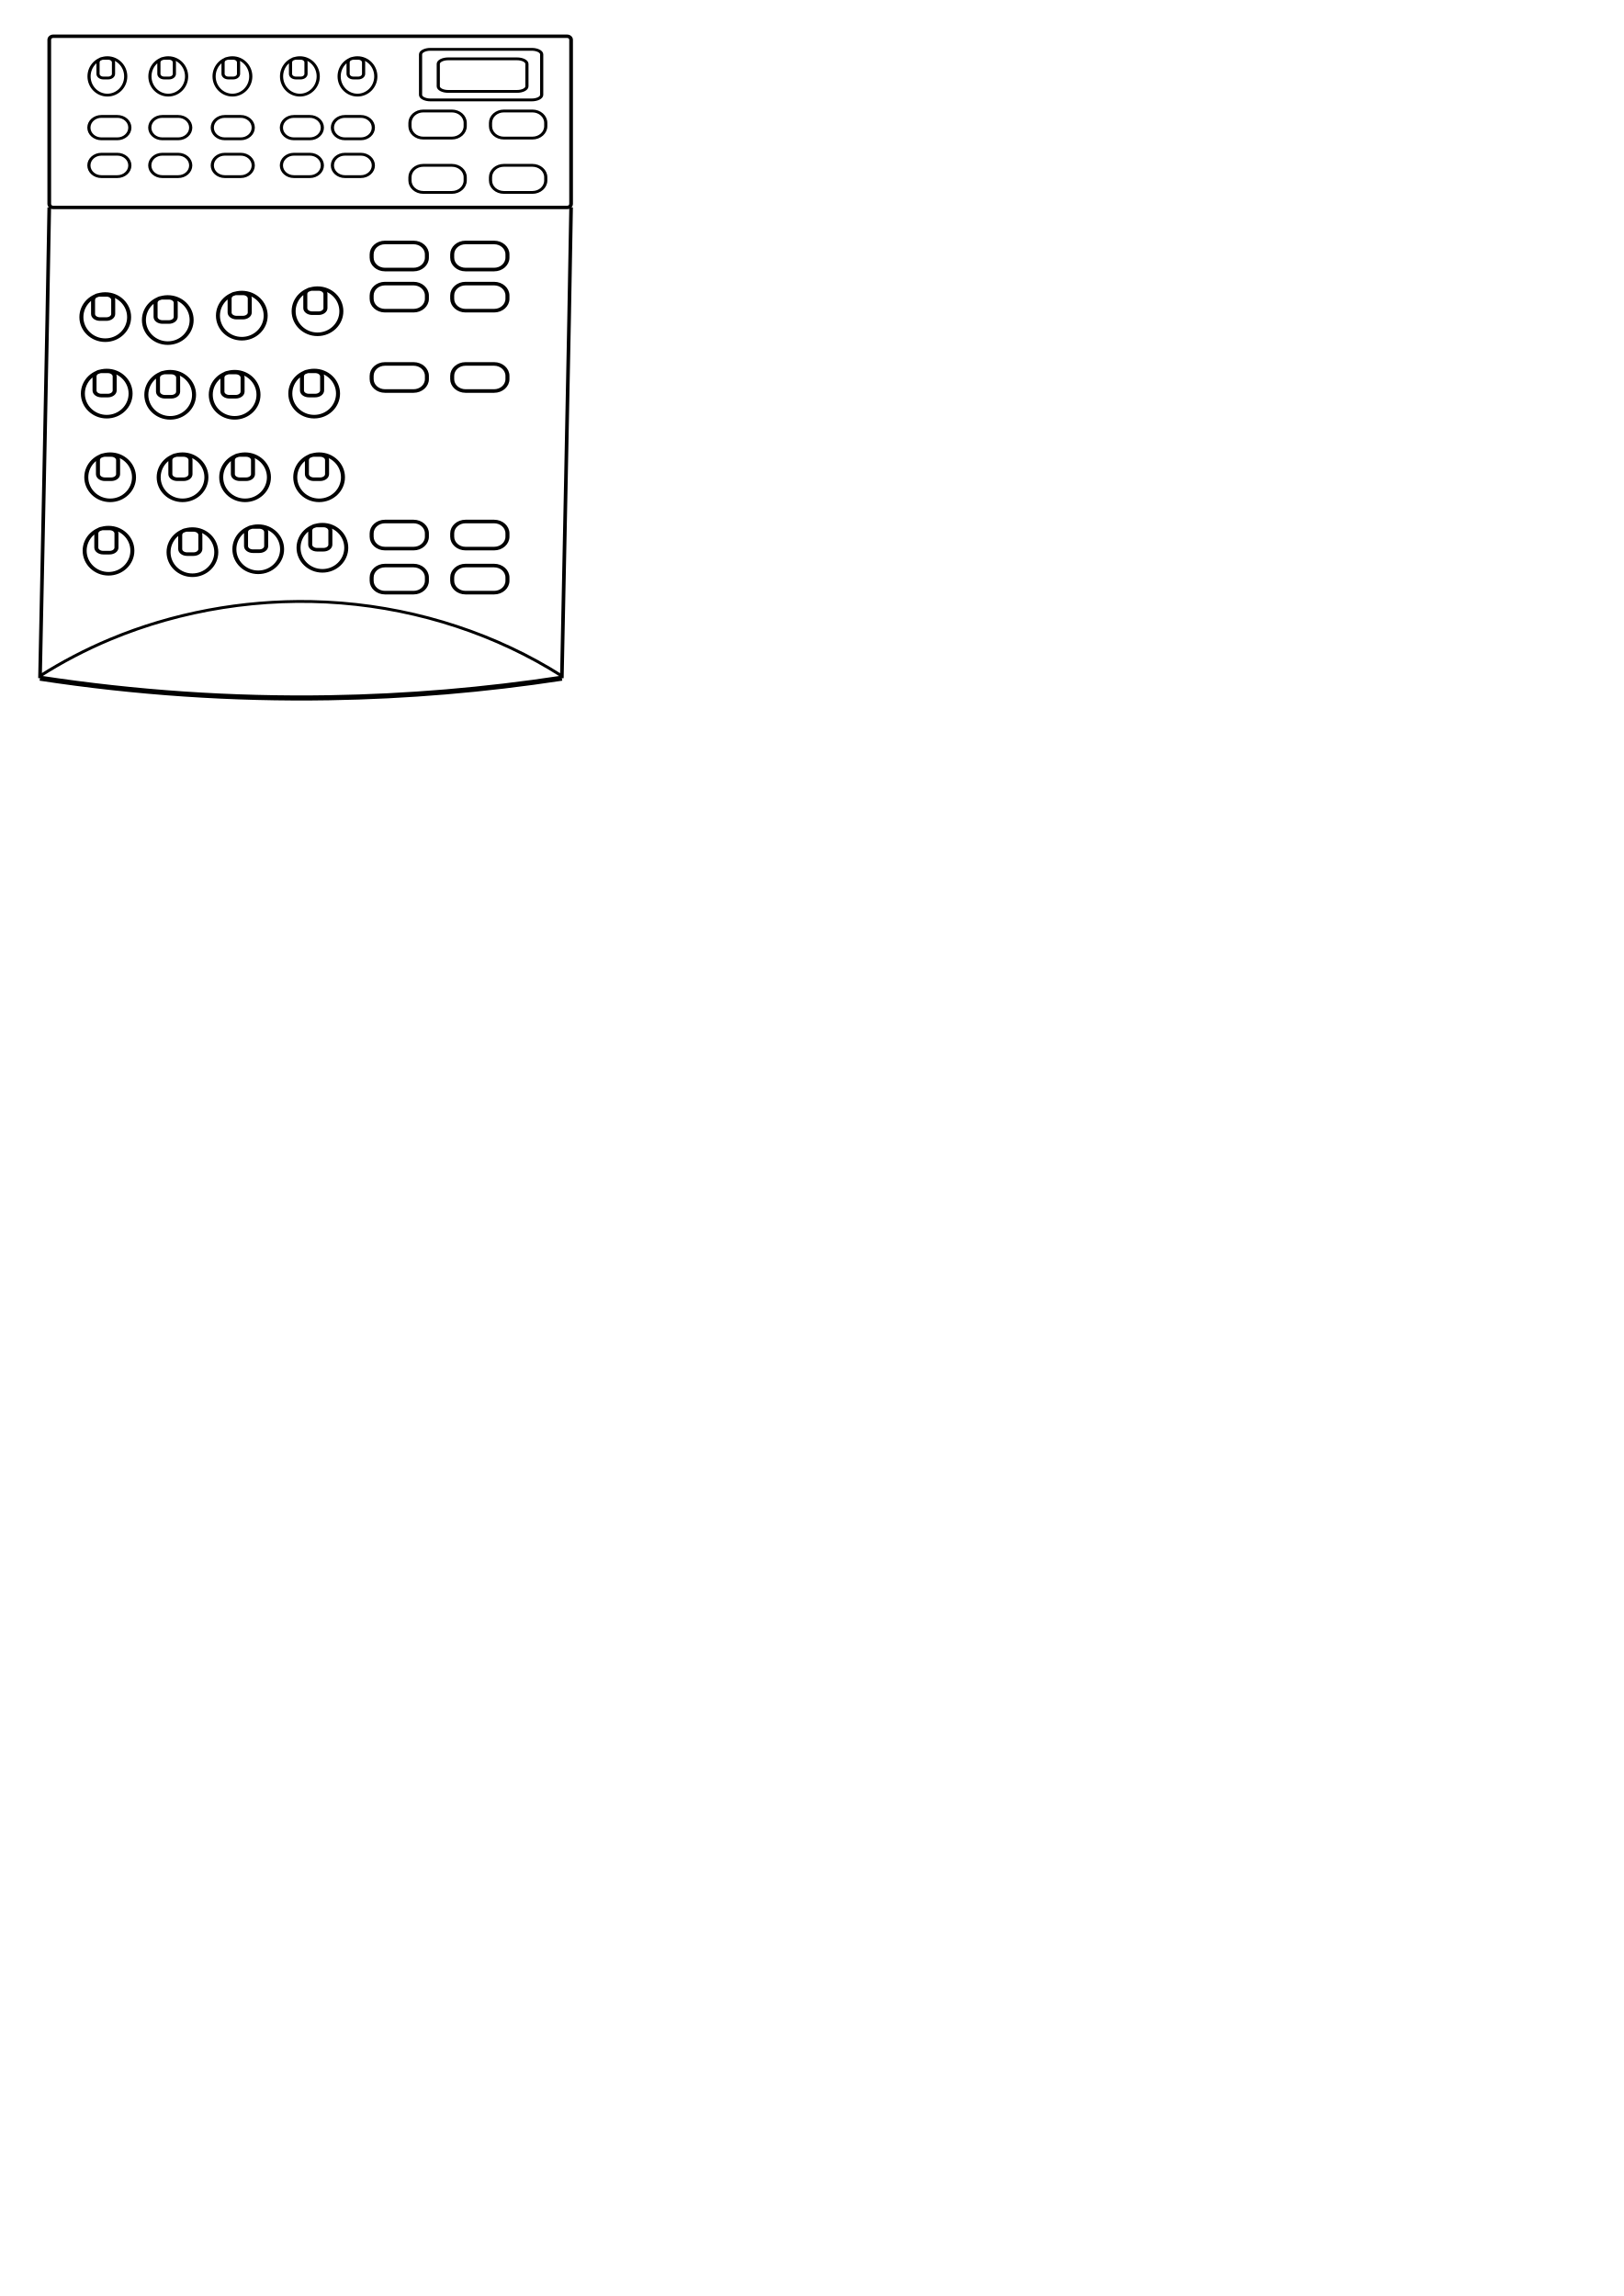
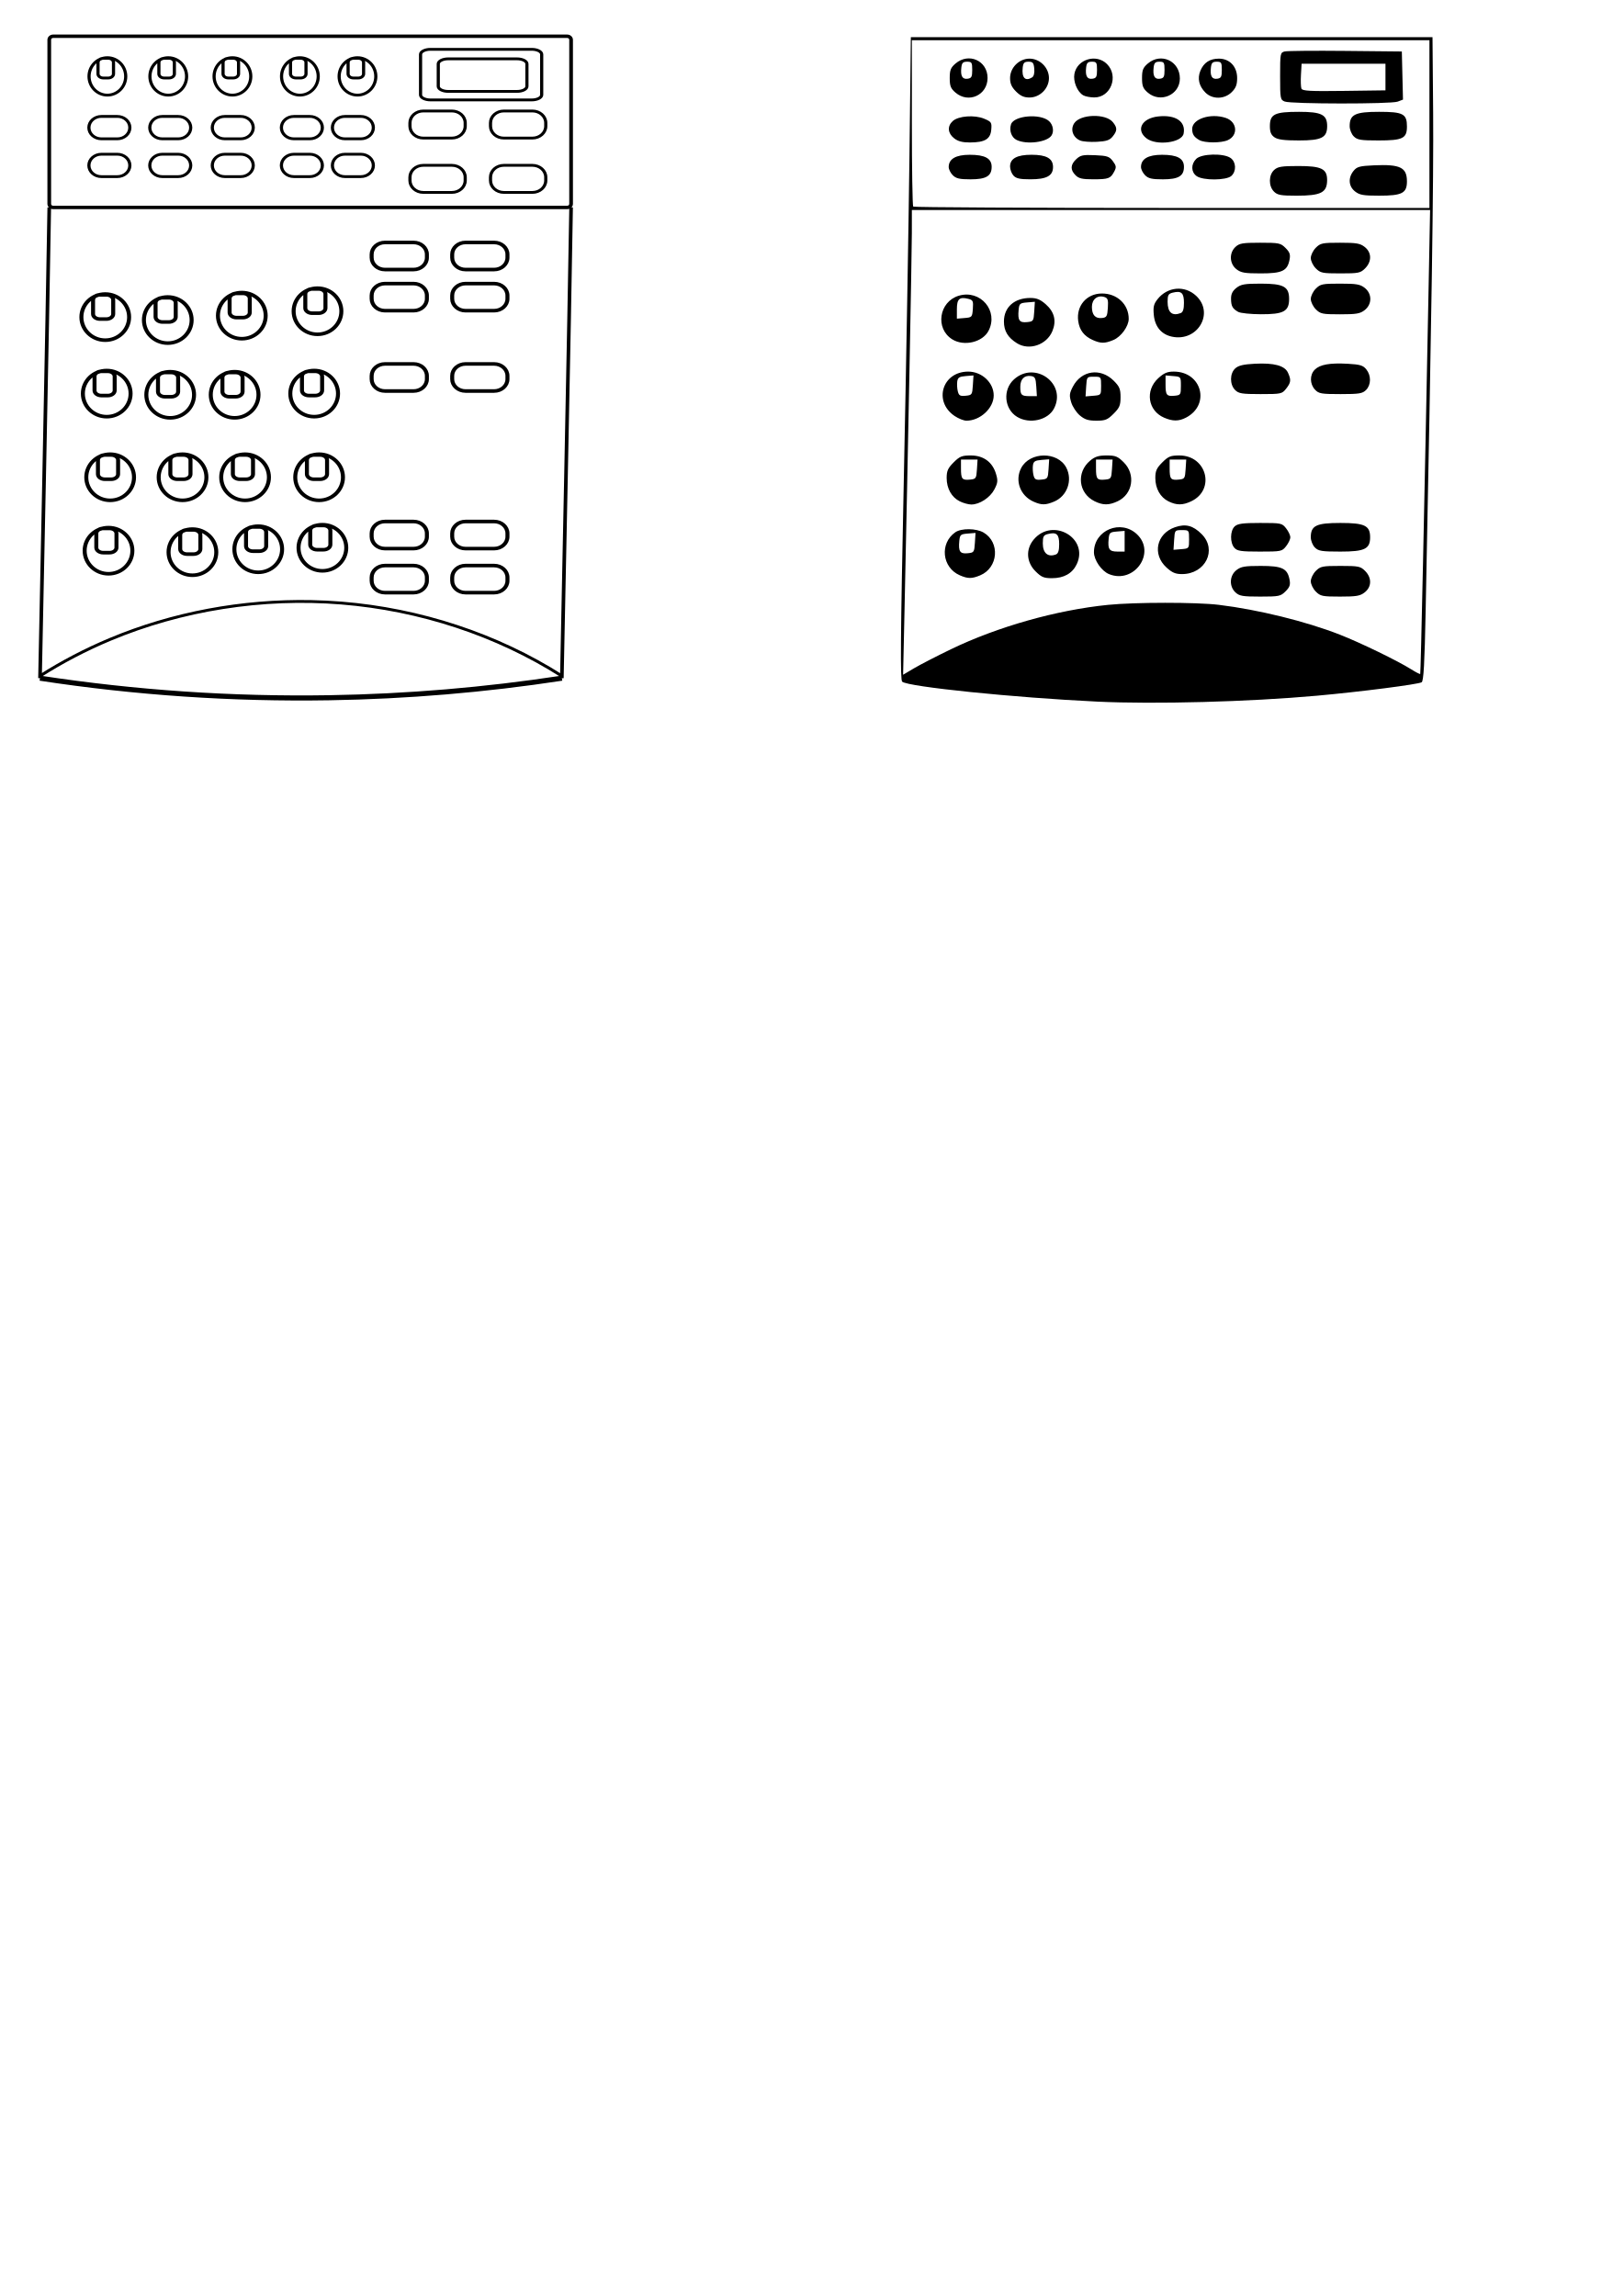
<svg xmlns="http://www.w3.org/2000/svg" width="210mm" height="297mm" viewBox="0 0 210 297" version="1.1" id="svg5">
  <defs id="defs2">
    </defs>
  <g id="layer1">
    <g id="g1526" transform="matrix(0.4021315,0,0,0.3590037,-2.343055,-11.47355)">
      <path id="path1924" style="fill:none;fill-rule:evenodd;stroke:#000000;stroke-width:1.288;stroke-linecap:round;stroke-linejoin:round;paint-order:stroke markers fill" d="m 38.447,165.756 h 2.046 c 1.228,0 2.217,0.817 2.217,1.831 v 5.071 c 0,1.015 -0.989,1.831 -2.217,1.831 h -2.046 c -1.228,0 -2.217,-0.817 -2.217,-1.831 v -5.071 c 0,-1.015 0.989,-1.831 2.217,-1.831 z m 9.38,8.025 a 7.674,8.312 0 0 1 -7.674,8.312 7.674,8.312 0 0 1 -7.674,-8.312 7.674,8.312 0 0 1 7.674,-8.312 7.674,8.312 0 0 1 7.674,8.312 z m 11.031,-7.6 h 2.046 c 1.228,0 2.217,0.817 2.217,1.831 v 5.071 c 0,1.015 -0.989,1.831 -2.217,1.831 h -2.046 c -1.228,0 -2.217,-0.817 -2.217,-1.831 v -5.071 c 0,-1.015 0.989,-1.831 2.217,-1.831 z m 9.38,8.025 a 7.674,8.312 0 0 1 -7.674,8.312 7.674,8.312 0 0 1 -7.674,-8.312 7.674,8.312 0 0 1 7.674,-8.312 7.674,8.312 0 0 1 7.674,8.312 z m 11.344,-8.032 h 2.046 c 1.228,0 2.217,0.817 2.217,1.831 v 5.071 c 0,1.015 -0.989,1.831 -2.217,1.831 h -2.046 c -1.228,0 -2.217,-0.817 -2.217,-1.831 v -5.071 c 0,-1.015 0.989,-1.831 2.217,-1.831 z m 9.38,8.025 a 7.674,8.312 0 0 1 -7.674,8.312 7.674,8.312 0 0 1 -7.674,-8.312 7.674,8.312 0 0 1 7.674,-8.312 7.674,8.312 0 0 1 7.674,8.312 z m 16.203,-8.45 h 2.046 c 1.228,0 2.217,0.817 2.217,1.831 v 5.071 c 0,1.015 -0.989,1.831 -2.217,1.831 h -2.046 c -1.228,0 -2.217,-0.817 -2.217,-1.831 v -5.071 c 0,-1.015 0.989,-1.831 2.217,-1.831 z m 9.38,8.025 a 7.674,8.312 0 0 1 -7.674,8.312 7.674,8.312 0 0 1 -7.674,-8.312 7.674,8.312 0 0 1 7.674,-8.312 7.674,8.312 0 0 1 7.674,8.312 z m -74.998,22.126 h 2.046 c 1.228,0 2.217,0.817 2.217,1.831 v 5.071 c 0,1.015 -0.989,1.831 -2.217,1.831 h -2.046 c -1.228,0 -2.217,-0.817 -2.217,-1.831 v -5.071 c 0,-1.015 0.989,-1.831 2.217,-1.831 z m 9.38,8.025 a 7.674,8.312 0 0 1 -7.674,8.312 7.674,8.312 0 0 1 -7.674,-8.312 7.674,8.312 0 0 1 7.674,-8.312 7.674,8.312 0 0 1 7.674,8.312 z m 13.904,-8.025 h 2.046 c 1.228,0 2.217,0.817 2.217,1.831 v 5.071 c 0,1.015 -0.989,1.831 -2.217,1.831 h -2.046 c -1.228,0 -2.217,-0.817 -2.217,-1.831 v -5.071 c 0,-1.015 0.989,-1.831 2.217,-1.831 z m 9.38,8.025 a 7.674,8.312 0 0 1 -7.674,8.312 7.674,8.312 0 0 1 -7.674,-8.312 7.674,8.312 0 0 1 7.674,-8.312 7.674,8.312 0 0 1 7.674,8.312 z m 10.729,-8.025 h 2.046 c 1.228,0 2.217,0.817 2.217,1.831 v 5.071 c 0,1.015 -0.989,1.831 -2.217,1.831 h -2.046 c -1.228,0 -2.217,-0.817 -2.217,-1.831 v -5.071 c 0,-1.015 0.989,-1.831 2.217,-1.831 z m 9.38,8.025 a 7.674,8.312 0 0 1 -7.674,8.312 7.674,8.312 0 0 1 -7.674,-8.312 7.674,8.312 0 0 1 7.674,-8.312 7.674,8.312 0 0 1 7.674,8.312 z m 14.433,-8.025 h 2.046 c 1.228,0 2.217,0.817 2.217,1.831 v 5.071 c 0,1.015 -0.989,1.831 -2.217,1.831 h -2.046 c -1.228,0 -2.217,-0.817 -2.217,-1.831 v -5.071 c 0,-1.015 0.989,-1.831 2.217,-1.831 z m 9.38,8.025 a 7.674,8.312 0 0 1 -7.674,8.312 7.674,8.312 0 0 1 -7.674,-8.312 7.674,8.312 0 0 1 7.674,-8.312 7.674,8.312 0 0 1 7.674,8.312 z m -77.113,18.434 h 2.046 c 1.228,0 2.217,0.817 2.217,1.831 v 5.071 c 0,1.015 -0.989,1.831 -2.217,1.831 h -2.046 c -1.228,0 -2.217,-0.817 -2.217,-1.831 v -5.071 c 0,-1.015 0.989,-1.831 2.217,-1.831 z m 9.38,8.025 a 7.674,8.312 0 0 1 -7.674,8.312 7.674,8.312 0 0 1 -7.674,-8.312 7.674,8.312 0 0 1 7.674,-8.312 7.674,8.312 0 0 1 7.674,8.312 z m 17.608,-7.495 H 68.049 c 1.228,0 2.217,0.817 2.217,1.831 v 5.071 c 0,1.015 -0.989,1.831 -2.217,1.831 h -2.046 c -1.228,0 -2.217,-0.817 -2.217,-1.831 v -5.071 c 0,-1.015 0.989,-1.831 2.217,-1.831 z m 9.38,8.025 a 7.674,8.312 0 0 1 -7.674,8.312 7.674,8.312 0 0 1 -7.674,-8.312 7.674,8.312 0 0 1 7.674,-8.312 7.674,8.312 0 0 1 7.674,8.312 z m 11.787,-9.083 h 2.046 c 1.228,0 2.217,0.817 2.217,1.831 v 5.071 c 0,1.015 -0.989,1.831 -2.217,1.831 h -2.046 c -1.228,0 -2.217,-0.817 -2.217,-1.831 v -5.071 c 0,-1.015 0.989,-1.831 2.217,-1.831 z m 9.38,8.025 a 7.674,8.312 0 0 1 -7.674,8.312 7.674,8.312 0 0 1 -7.674,-8.312 7.674,8.312 0 0 1 7.674,-8.312 7.674,8.312 0 0 1 7.674,8.312 z m 11.258,-8.554 h 2.046 c 1.228,0 2.217,0.817 2.217,1.831 v 5.071 c 0,1.015 -0.989,1.831 -2.217,1.831 h -2.046 c -1.228,0 -2.217,-0.817 -2.217,-1.831 v -5.071 c 0,-1.015 0.989,-1.831 2.217,-1.831 z m 9.38,8.025 a 7.674,8.312 0 0 1 -7.674,8.312 7.674,8.312 0 0 1 -7.674,-8.312 7.674,8.312 0 0 1 7.674,-8.312 7.674,8.312 0 0 1 7.674,8.312 z m -10.959,-93.252 h 2.046 c 1.228,0 2.217,0.817 2.217,1.831 v 5.071 c 0,1.015 -0.989,1.831 -2.217,1.831 h -2.046 c -1.228,0 -2.217,-0.817 -2.217,-1.831 v -5.071 c 0,-1.015 0.989,-1.831 2.217,-1.831 z m 9.38,8.025 a 7.674,8.312 0 0 1 -7.674,8.312 7.674,8.312 0 0 1 -7.674,-8.312 7.674,8.312 0 0 1 7.674,-8.312 7.674,8.312 0 0 1 7.674,8.312 z m -33.721,-6.437 h 2.046 c 1.228,0 2.217,0.817 2.217,1.831 v 5.071 c 0,1.015 -0.989,1.831 -2.217,1.831 h -2.046 c -1.228,0 -2.217,-0.817 -2.217,-1.831 v -5.071 c 0,-1.015 0.989,-1.831 2.217,-1.831 z m 9.38,8.025 a 7.674,8.312 0 0 1 -7.674,8.312 7.674,8.312 0 0 1 -7.674,-8.312 7.674,8.312 0 0 1 7.674,-8.312 7.674,8.312 0 0 1 7.674,8.312 z m -33.192,-6.437 h 2.046 c 1.228,0 2.217,0.817 2.217,1.831 v 5.071 c 0,1.015 -0.989,1.831 -2.217,1.831 h -2.046 c -1.228,0 -2.217,-0.817 -2.217,-1.831 v -5.071 c 0,-1.015 0.989,-1.831 2.217,-1.831 z m 9.38,8.025 a 7.674,8.312 0 0 1 -7.674,8.312 7.674,8.312 0 0 1 -7.674,-8.312 7.674,8.312 0 0 1 7.674,-8.312 7.674,8.312 0 0 1 7.674,8.312 z m -29.488,-9.083 h 2.046 c 1.228,0 2.217,0.817 2.217,1.831 v 5.071 c 0,1.015 -0.989,1.831 -2.217,1.831 h -2.046 c -1.228,0 -2.217,-0.817 -2.217,-1.831 v -5.071 c 0,-1.015 0.989,-1.831 2.217,-1.831 z m 9.38,8.025 a 7.674,8.312 0 0 1 -7.674,8.312 7.674,8.312 0 0 1 -7.674,-8.312 7.674,8.312 0 0 1 7.674,-8.312 7.674,8.312 0 0 1 7.674,8.312 z M 155.565,163.091 h 9.167 c 2.383,0 4.301,1.918 4.301,4.301 v 1.159 c 0,2.383 -1.918,4.301 -4.301,4.301 h -9.167 c -2.383,0 -4.301,-1.918 -4.301,-4.301 v -1.159 c 0,-2.383 1.918,-4.301 4.301,-4.301 z m -25.908,2e-5 h 9.167 c 2.383,0 4.301,1.918 4.301,4.301 v 1.159 c 0,2.383 -1.918,4.301 -4.301,4.301 h -9.167 c -2.383,0 -4.301,-1.918 -4.301,-4.301 v -1.159 c 0,-2.383 1.918,-4.301 4.301,-4.301 z m 25.908,56.775 h 9.167 c 2.383,0 4.301,1.918 4.301,4.301 v 1.159 c 0,2.383 -1.918,4.301 -4.301,4.301 h -9.167 c -2.383,0 -4.301,-1.918 -4.301,-4.301 v -1.159 c 0,-2.383 1.918,-4.301 4.301,-4.301 z m -25.908,2e-5 h 9.167 c 2.383,0 4.301,1.918 4.301,4.301 v 1.159 c 0,2.383 -1.918,4.301 -4.301,4.301 h -9.167 c -2.383,0 -4.301,-1.918 -4.301,-4.301 v -1.159 c 0,-2.383 1.918,-4.301 4.301,-4.301 z m 25.908,15.875 h 9.167 c 2.383,0 4.301,1.918 4.301,4.301 v 1.159 c 0,2.383 -1.918,4.301 -4.301,4.301 h -9.167 c -2.383,0 -4.301,-1.918 -4.301,-4.301 v -1.159 c 0,-2.383 1.918,-4.301 4.301,-4.301 z m -25.908,2e-5 h 9.167 c 2.383,0 4.301,1.918 4.301,4.301 v 1.159 c 0,2.383 -1.918,4.301 -4.301,4.301 h -9.167 c -2.383,0 -4.301,-1.918 -4.301,-4.301 v -1.159 c 0,-2.383 1.918,-4.301 4.301,-4.301 z M 155.565,119.324 h 9.167 c 2.383,0 4.301,1.918 4.301,4.301 v 1.159 c 0,2.383 -1.918,4.301 -4.301,4.301 h -9.167 c -2.383,0 -4.301,-1.918 -4.301,-4.301 v -1.159 c 0,-2.383 1.918,-4.301 4.301,-4.301 z m -25.908,2e-5 h 9.167 c 2.383,0 4.301,1.918 4.301,4.301 v 1.159 c 0,2.383 -1.918,4.301 -4.301,4.301 h -9.167 c -2.383,0 -4.301,-1.918 -4.301,-4.301 v -1.159 c 0,-2.383 1.918,-4.301 4.301,-4.301 z m 25.908,14.817 h 9.167 c 2.383,0 4.301,1.918 4.301,4.301 v 1.159 c 0,2.383 -1.918,4.301 -4.301,4.301 h -9.167 c -2.383,0 -4.301,-1.918 -4.301,-4.301 v -1.159 c 0,-2.383 1.918,-4.301 4.301,-4.301 z m -25.908,2e-5 h 9.167 c 2.383,0 4.301,1.918 4.301,4.301 v 1.159 c 0,2.383 -1.918,4.301 -4.301,4.301 h -9.167 c -2.383,0 -4.301,-1.918 -4.301,-4.301 v -1.159 c 0,-2.383 1.918,-4.301 4.301,-4.301 z" />
      <path id="path937" style="fill:none;fill-rule:evenodd;stroke:#000000;stroke-width:1.017;stroke-linecap:round;stroke-linejoin:round;paint-order:stroke markers fill" d="m 119.488,52.971 h 1.573 c 0.944,0 1.704,0.663 1.704,1.487 v 4.117 c 0,0.824 -0.76,1.487 -1.704,1.487 h -1.573 c -0.944,0 -1.704,-0.663 -1.704,-1.487 v -4.117 c 0,-0.824 0.76,-1.487 1.704,-1.487 z m 7.208,6.514 a 5.898,6.747 0 0 1 -5.898,6.747 5.898,6.747 0 0 1 -5.898,-6.747 5.898,6.747 0 0 1 5.898,-6.747 5.898,6.747 0 0 1 5.898,6.747 z m -25.729,-6.514 h 1.573 c 0.944,0 1.704,0.663 1.704,1.487 v 4.117 c 0,0.824 -0.76,1.487 -1.704,1.487 h -1.573 c -0.944,0 -1.704,-0.663 -1.704,-1.487 v -4.117 c 0,-0.824 0.76,-1.487 1.704,-1.487 z m 7.208,6.514 a 5.898,6.747 0 0 1 -5.898,6.747 5.898,6.747 0 0 1 -5.898,-6.747 5.898,6.747 0 0 1 5.898,-6.747 5.898,6.747 0 0 1 5.898,6.747 z M 79.271,52.971 h 1.573 c 0.944,0 1.704,0.663 1.704,1.487 v 4.117 c 0,0.824 -0.76,1.487 -1.704,1.487 h -1.573 c -0.944,0 -1.704,-0.663 -1.704,-1.487 v -4.117 c 0,-0.824 0.76,-1.487 1.704,-1.487 z m 7.208,6.514 a 5.898,6.747 0 0 1 -5.898,6.747 5.898,6.747 0 0 1 -5.898,-6.747 5.898,6.747 0 0 1 5.898,-6.747 5.898,6.747 0 0 1 5.898,6.747 z M 58.633,52.971 h 1.573 c 0.944,0 1.704,0.663 1.704,1.487 v 4.117 c 0,0.824 -0.76,1.487 -1.704,1.487 h -1.573 c -0.944,0 -1.704,-0.663 -1.704,-1.487 v -4.117 c 0,-0.824 0.76,-1.487 1.704,-1.487 z m 7.208,6.514 a 5.898,6.747 0 0 1 -5.898,6.747 5.898,6.747 0 0 1 -5.898,-6.747 5.898,6.747 0 0 1 5.898,-6.747 5.898,6.747 0 0 1 5.898,6.747 z M 39.054,52.971 h 1.573 c 0.944,0 1.704,0.663 1.704,1.487 v 4.117 c 0,0.824 -0.76,1.487 -1.704,1.487 h -1.573 c -0.944,0 -1.704,-0.663 -1.704,-1.487 v -4.117 c 0,-0.824 0.76,-1.487 1.704,-1.487 z m 7.208,6.514 a 5.898,6.747 0 0 1 -5.898,6.747 5.898,6.747 0 0 1 -5.898,-6.747 5.898,6.747 0 0 1 5.898,-6.747 5.898,6.747 0 0 1 5.898,6.747 z M 116.77,87.528 h 5.099 c 2.236,0 4.037,1.8 4.037,4.036 0,2.236 -1.8,4.036 -4.037,4.036 h -5.099 c -2.236,0 -4.037,-1.8 -4.037,-4.036 0,-2.236 1.8,-4.036 4.037,-4.036 z m 0,-13.62 h 5.099 c 2.236,0 4.037,1.8 4.037,4.036 0,2.236 -1.8,4.036 -4.037,4.036 h -5.099 c -2.236,0 -4.037,-1.8 -4.037,-4.036 0,-2.236 1.8,-4.036 4.037,-4.036 z m -16.404,13.62 h 5.099 c 2.236,0 4.037,1.8 4.037,4.036 0,2.236 -1.8,4.036 -4.037,4.036 h -5.099 c -2.236,0 -4.036,-1.8 -4.036,-4.036 0,-2.236 1.8,-4.036 4.036,-4.036 z m 0,-13.62 h 5.099 c 2.236,0 4.037,1.8 4.037,4.036 0,2.236 -1.8,4.036 -4.037,4.036 h -5.099 c -2.236,0 -4.036,-1.8 -4.036,-4.036 0,-2.236 1.8,-4.036 4.036,-4.036 z M 78.14,87.528 h 5.099 c 2.236,0 4.036,1.8 4.036,4.036 0,2.236 -1.8,4.036 -4.036,4.036 h -5.099 c -2.236,0 -4.036,-1.8 -4.036,-4.036 0,-2.236 1.8,-4.036 4.036,-4.036 z m 0,-13.62 h 5.099 c 2.236,0 4.036,1.8 4.036,4.036 0,2.236 -1.8,4.036 -4.036,4.036 h -5.099 c -2.236,0 -4.036,-1.8 -4.036,-4.036 0,-2.236 1.8,-4.036 4.036,-4.036 z M 58.032,87.528 h 5.099 c 2.236,0 4.036,1.8 4.036,4.036 0,2.236 -1.8,4.036 -4.036,4.036 h -5.099 c -2.236,0 -4.036,-1.8 -4.036,-4.036 0,-2.236 1.8,-4.036 4.036,-4.036 z m 0,-13.62 h 5.099 c 2.236,0 4.036,1.8 4.036,4.036 0,2.236 -1.8,4.036 -4.036,4.036 h -5.099 c -2.236,0 -4.036,-1.8 -4.036,-4.036 0,-2.236 1.8,-4.036 4.036,-4.036 z M 38.453,87.528 h 5.099 c 2.236,0 4.036,1.8 4.036,4.036 0,2.236 -1.8,4.036 -4.036,4.036 h -5.099 c -2.236,0 -4.036,-1.8 -4.036,-4.036 0,-2.236 1.8,-4.036 4.036,-4.036 z m 0,-13.62 h 5.099 c 2.236,0 4.036,1.8 4.036,4.036 0,2.236 -1.8,4.036 -4.036,4.036 h -5.099 c -2.236,0 -4.036,-1.8 -4.036,-4.036 0,-2.236 1.8,-4.036 4.036,-4.036 z M 167.886,71.949 h 9.167 c 2.383,0 4.301,1.918 4.301,4.301 v 1.159 c 0,2.383 -1.918,4.301 -4.301,4.301 h -9.167 c -2.383,0 -4.301,-1.918 -4.301,-4.301 v -1.159 c 0,-2.383 1.918,-4.301 4.301,-4.301 z m -25.908,2e-5 h 9.167 c 2.383,0 4.301,1.918 4.301,4.301 v 1.159 c 0,2.383 -1.918,4.301 -4.301,4.301 h -9.167 c -2.383,0 -4.301,-1.918 -4.301,-4.301 v -1.159 c 0,-2.383 1.918,-4.301 4.301,-4.301 z m 25.908,19.579 h 9.167 c 2.383,0 4.301,1.918 4.301,4.301 v 1.159 c 0,2.383 -1.918,4.301 -4.301,4.301 h -9.167 c -2.383,0 -4.301,-1.918 -4.301,-4.301 v -1.159 c 0,-2.383 1.918,-4.301 4.301,-4.301 z m -25.908,2e-5 h 9.167 c 2.383,0 4.301,1.918 4.301,4.301 v 1.159 c 0,2.383 -1.918,4.301 -4.301,4.301 h -9.167 c -2.383,0 -4.301,-1.918 -4.301,-4.301 v -1.159 c 0,-2.383 1.918,-4.301 4.301,-4.301 z m 2.312,-41.795 h 32.55 c 1.776,0 3.206,0.815 3.206,1.827 v 14.576 c 0,1.012 -1.43,1.827 -3.206,1.827 h -32.55 c -1.776,0 -3.206,-0.815 -3.206,-1.827 V 51.56 c 0,-1.012 1.43,-1.827 3.206,-1.827 z m 5.702,3.429 h 22.097 c 1.776,0 3.206,0.815 3.206,1.827 v 8.078 c 0,1.012 -1.43,1.827 -3.206,1.827 h -22.097 c -1.776,0 -3.206,-0.815 -3.206,-1.827 v -8.078 c 0,-1.012 1.43,-1.827 3.206,-1.827 z" />
      <path id="path1147" style="color:#000000;fill:#000000;-inkscape-stroke:none" d="m 106.053,248.189 c -22.366,-0.509 -44.843,4.2 -65.096,13.715 -7.863,3.694 -15.393,8.096 -22.469,13.137 l 0.6,0.842 c 7.026,-5.005 14.501,-9.377 22.309,-13.045 22.977,-10.795 48.853,-15.361 74.137,-13.082 25.284,2.279 49.925,11.398 70.602,26.127 l 0.6,-0.842 c -20.829,-14.837 -45.64,-24.017 -71.109,-26.312 -3.184,-0.287 -6.377,-0.466 -9.572,-0.539 z m -87.214,27.227 -0.287,1.806 c 30.779,5.268 62.02,7.633 93.211,7.06 25.091,-0.461 50.15,-2.822 74.91,-7.06 l -0.289,-1.806 c -24.675,4.223 -49.647,6.578 -74.652,7.037 -31.084,0.572 -62.219,-1.788 -92.893,-7.037 z M 188.921,106.696 c -0.425,33.032 -2.975,169.611 -2.975,169.611 l 1.164,0.024 c 0,0 2.55,-136.567 2.975,-169.619 z m -167.834,0 c -0.425,33.032 -2.975,169.611 -2.975,169.611 l 1.166,0.024 c 0,0 2.55,-136.567 2.975,-169.619 z m 1.82,-62.287 c -1.005,0 -1.832,0.858 -1.832,1.9 V 105.421 c 0,1.042 0.827,1.9 1.832,1.9 H 188.264 c 1.005,0 1.832,-0.858 1.832,-1.9 V 46.309 c 0,-1.042 -0.827,-1.9 -1.832,-1.9 z m 0,1.233 H 188.264 c 0.367,0 0.643,0.286 0.643,0.666 V 105.421 c 0,0.38 -0.276,0.668 -0.643,0.668 H 22.907 c -0.367,0 -0.643,-0.288 -0.643,-0.668 V 46.309 c 0,-0.38 0.276,-0.666 0.643,-0.666 z" />
    </g>
  </g>
+   <g id="layer2">
+     <path style="fill:#000000;stroke-width:0.265" d="m 141.881,90.756 c -10.651,-0.504 -24.486,-1.92 -25.199,-2.578 -0.261,-0.241 -0.217,-5.61 0.213,-26.225 0.297,-14.257 0.624,-32.947 0.725,-41.533 l 0.184,-15.61 h 33.734 33.734 l 0.082,9.79 c 0.07,8.442 -0.197,26.23 -0.968,64.373 -0.139,6.894 -0.264,9.125 -0.52,9.283 -0.437,0.27 -7.982,1.238 -13.543,1.738 -8.876,0.797 -20.906,1.12 -28.443,0.763 z m -18.918,-6.761 c 6.06,-2.927 13.672,-5.08 20.335,-5.752 3.505,-0.353 11.431,-0.356 14.333,-0.005 5.089,0.616 11.294,2.146 15.669,3.862 2.679,1.051 7.49,3.389 9.212,4.476 0.6,0.379 1.127,0.65 1.171,0.603 0.07,-0.074 0.535,-21.62 1.102,-50.951 l 0.175,-9.062 h -33.512 -33.512 l -0.003,2.977 c -0.003,2.715 -0.501,28.31 -0.95,48.843 l -0.181,8.295 1.427,-0.844 c 0.785,-0.464 2.916,-1.563 4.735,-2.442 z m 36.827,-7.362 c -0.84,-0.782 -0.783,-2.172 0.118,-2.881 0.591,-0.465 1.069,-0.548 3.146,-0.548 2.774,0 3.447,0.319 3.727,1.768 0.131,0.679 0.031,0.974 -0.516,1.521 -0.637,0.637 -0.84,0.679 -3.287,0.679 -2.259,0 -2.685,-0.072 -3.187,-0.539 z m 10.389,-0.11 c -0.357,-0.357 -0.649,-0.958 -0.649,-1.335 0,-0.377 0.292,-0.978 0.649,-1.335 0.599,-0.599 0.846,-0.649 3.187,-0.649 2.341,0 2.588,0.05 3.187,0.649 0.884,0.884 0.864,2.054 -0.048,2.771 -0.593,0.467 -1.069,0.548 -3.187,0.548 -2.291,0 -2.542,-0.052 -3.139,-0.649 z m -46.048,-2.108 c -2.301,-1.002 -2.628,-4.128 -0.582,-5.561 0.78,-0.546 2.713,-0.526 3.668,0.038 2.153,1.272 1.89,4.555 -0.444,5.53 -1.083,0.452 -1.59,0.451 -2.642,-0.007 z m 1.956,-4.205 0.081,-1.274 -1.007,0.083 c -0.929,0.077 -1.014,0.152 -1.092,0.968 -0.129,1.351 0.091,1.674 1.075,1.579 0.828,-0.08 0.865,-0.132 0.943,-1.357 z m 7.83,3.681 c -1.181,-1.181 -1.27,-2.853 -0.219,-4.102 2.444,-2.905 7.164,-0.185 5.557,3.202 -0.56,1.181 -1.66,1.8 -3.196,1.8 -1.06,0 -1.374,-0.132 -2.142,-0.9 z m 2.651,-2.171 c 0.294,-0.113 0.419,-0.508 0.419,-1.331 0,-1.287 -0.338,-1.59 -1.456,-1.31 -0.565,0.142 -0.661,0.317 -0.661,1.206 0,1.27 0.665,1.831 1.698,1.435 z m 6.879,2.55 c -0.975,-0.394 -1.963,-1.82 -1.963,-2.832 0,-2.872 3.489,-4.316 5.582,-2.311 2.49,2.386 -0.374,6.455 -3.62,5.142 z m 2.006,-4.258 v -1.339 l -0.992,0.082 c -0.912,0.075 -0.999,0.153 -1.077,0.967 -0.127,1.324 0.086,1.628 1.135,1.628 h 0.934 z m 5.404,3.389 c -1.857,-1.701 -1.291,-4.365 1.104,-5.2 1.374,-0.479 2.335,-0.231 3.456,0.89 2.034,2.034 0.49,5.17 -2.546,5.17 -0.844,0 -1.277,-0.185 -2.014,-0.86 z m 2.931,-3.638 c 0,-1.184 -0.005,-1.191 -0.926,-1.191 -0.919,0 -0.927,0.01 -1.007,1.274 l -0.081,1.274 1.007,-0.083 c 1.005,-0.083 1.007,-0.086 1.007,-1.274 z m 5.862,1.104 c -0.592,-0.654 -0.566,-2.229 0.046,-2.782 0.386,-0.349 1.05,-0.438 3.288,-0.438 2.714,0 2.822,0.022 3.353,0.697 0.302,0.383 0.548,0.903 0.548,1.155 0,0.252 -0.247,0.772 -0.548,1.155 -0.532,0.676 -0.635,0.697 -3.399,0.697 -2.425,0 -2.916,-0.072 -3.288,-0.484 z m 10.41,-0.045 c -0.294,-0.294 -0.529,-0.882 -0.529,-1.323 0,-1.512 0.704,-1.852 3.836,-1.852 3.132,0 3.836,0.34 3.836,1.852 0,1.512 -0.704,1.852 -3.836,1.852 -2.425,0 -2.845,-0.067 -3.307,-0.529 z M 124.141,64.856 c -1.066,-0.526 -1.706,-1.663 -1.706,-3.03 0,-0.91 0.162,-1.273 0.9,-2.01 0.784,-0.784 1.07,-0.9 2.229,-0.9 1.631,0 2.795,0.852 3.253,2.381 0.262,0.876 0.233,1.158 -0.207,2.007 -0.554,1.068 -1.929,1.966 -2.995,1.956 -0.366,-0.003 -1.029,-0.185 -1.473,-0.404 z m 2.211,-4.154 0.081,-1.257 h -1.073 -1.073 v 1.147 c 0,1.378 0.139,1.548 1.181,1.446 0.758,-0.074 0.808,-0.15 0.884,-1.335 z m 7.328,4.193 c -1.73,-0.764 -2.454,-2.715 -1.612,-4.344 1.11,-2.146 4.742,-2.181 5.841,-0.056 0.846,1.636 0.109,3.684 -1.58,4.39 -1.109,0.463 -1.617,0.465 -2.649,0.01 z m 1.933,-4.21 0.081,-1.274 -1.007,0.083 c -0.827,0.068 -1.023,0.195 -1.095,0.705 -0.048,0.342 -0.015,0.915 0.075,1.273 0.137,0.547 0.299,0.638 1.014,0.568 0.816,-0.079 0.854,-0.135 0.932,-1.356 z m 5.951,4.151 c -2.09,-1.031 -2.388,-3.721 -0.58,-5.242 0.631,-0.531 1.095,-0.678 2.135,-0.678 1.159,0 1.444,0.115 2.229,0.9 1.558,1.558 1.162,4.095 -0.782,5.018 -1.134,0.538 -1.914,0.539 -3.002,0.003 z m 2.251,-4.134 0.081,-1.257 h -1.073 -1.073 v 1.147 c 0,1.378 0.139,1.548 1.181,1.446 0.758,-0.074 0.808,-0.15 0.884,-1.335 z m 7.314,4.154 c -1.066,-0.526 -1.706,-1.663 -1.706,-3.03 0,-0.91 0.162,-1.273 0.9,-2.01 0.781,-0.781 1.072,-0.9 2.213,-0.9 3.544,0 4.686,4.432 1.528,5.93 -1.097,0.521 -1.893,0.523 -2.935,0.009 z m 2.211,-4.154 0.081,-1.257 h -1.073 -1.073 v 1.147 c 0,1.378 0.139,1.548 1.181,1.446 0.758,-0.074 0.808,-0.15 0.884,-1.335 z m -29.869,-6.887 c -2.787,-1.878 -1.606,-5.747 1.755,-5.747 1.765,0 3.296,1.433 3.294,3.084 -0.002,1.648 -1.747,3.266 -3.523,3.266 -0.347,0 -1.034,-0.271 -1.526,-0.603 z m 2.353,-3.978 0.081,-1.274 -1.007,0.083 c -0.827,0.068 -1.023,0.195 -1.095,0.705 -0.048,0.342 -0.015,0.915 0.075,1.273 0.137,0.547 0.299,0.638 1.014,0.568 0.816,-0.079 0.854,-0.135 0.932,-1.356 z m 5.718,4.082 c -1.674,-1.021 -1.878,-3.509 -0.397,-4.845 2.715,-2.448 6.838,0.551 5.176,3.765 -0.786,1.52 -3.173,2.06 -4.779,1.08 z m 2.483,-3.933 c -0.069,-1.082 -0.165,-1.269 -0.691,-1.343 -0.858,-0.122 -1.375,0.404 -1.375,1.398 0,1.067 0.14,1.202 1.249,1.202 h 0.896 z m 5.633,3.751 c -0.445,-0.375 -0.947,-1.14 -1.115,-1.7 -0.263,-0.877 -0.233,-1.158 0.211,-2.014 1.101,-2.123 3.579,-2.483 5.292,-0.77 0.746,0.746 0.879,1.067 0.879,2.122 0,1.061 -0.132,1.375 -0.9,2.143 -0.784,0.784 -1.07,0.9 -2.229,0.9 -1.042,0 -1.504,-0.147 -2.138,-0.681 z m 2.753,-3.817 c 0,-1.184 -0.005,-1.191 -0.926,-1.191 -0.919,0 -0.927,0.01 -1.007,1.274 l -0.081,1.274 1.007,-0.083 c 1.005,-0.083 1.007,-0.086 1.007,-1.274 z m 8.141,4.106 c -2.095,-0.911 -2.48,-3.515 -0.753,-5.098 0.737,-0.675 1.169,-0.86 2.014,-0.86 3.632,0 4.765,4.305 1.568,5.958 -0.933,0.483 -1.717,0.483 -2.829,-8e-4 z m 2.178,-4.106 c 0,-1.185 -0.005,-1.191 -0.992,-1.273 l -0.992,-0.082 v 1.163 c 0,1.395 0.137,1.564 1.181,1.462 0.764,-0.075 0.803,-0.137 0.803,-1.269 z m 7.011,0.529 c -0.711,-0.711 -0.699,-2.146 0.023,-2.799 0.411,-0.372 1.064,-0.526 2.551,-0.601 2.474,-0.125 3.846,0.249 4.262,1.161 0.428,0.94 0.39,1.27 -0.24,2.071 -0.53,0.673 -0.642,0.697 -3.307,0.697 -2.406,0 -2.827,-0.068 -3.288,-0.529 z m 10.329,-0.05 c -0.681,-0.731 -0.693,-1.913 -0.025,-2.581 0.666,-0.666 1.945,-0.894 4.282,-0.762 1.577,0.089 1.963,0.206 2.38,0.721 0.648,0.8 0.634,2.007 -0.032,2.672 -0.462,0.462 -0.882,0.529 -3.297,0.529 -2.507,0 -2.819,-0.055 -3.307,-0.579 z m -38.542,-5.999 c -1.182,-0.742 -1.685,-1.582 -1.685,-2.815 0,-1.843 1.347,-3.043 3.417,-3.043 0.809,0 1.283,0.194 1.989,0.814 1.125,0.988 1.411,2.156 0.855,3.488 -0.741,1.772 -3.005,2.542 -4.577,1.555 z m 2.233,-4.088 0.081,-1.274 -1.007,0.083 c -0.929,0.077 -1.014,0.152 -1.092,0.968 -0.129,1.351 0.091,1.674 1.075,1.579 0.828,-0.08 0.865,-0.132 0.943,-1.357 z m -10.597,3.587 c -2.249,-1.395 -1.732,-4.876 0.839,-5.646 2.798,-0.838 5.18,1.964 3.852,4.532 -0.769,1.487 -3.169,2.058 -4.69,1.115 z m 2.659,-3.959 c 0.073,-1.006 0.014,-1.132 -0.595,-1.285 -1.144,-0.287 -1.471,0.013 -1.471,1.35 v 1.215 l 0.992,-0.082 c 0.962,-0.08 0.995,-0.116 1.073,-1.198 z m 15.529,4.052 c -1.14,-0.503 -1.744,-1.289 -1.904,-2.476 -0.262,-1.951 1.079,-3.523 3.027,-3.55 1.989,-0.027 3.509,1.394 3.506,3.279 -0.002,0.959 -0.988,2.322 -1.981,2.736 -1.109,0.463 -1.617,0.465 -2.649,0.01 z m 1.932,-4.171 c 0.067,-1.044 -0.003,-1.261 -0.453,-1.404 -0.883,-0.28 -1.611,0.295 -1.611,1.272 0,1.059 0.446,1.546 1.321,1.444 0.589,-0.069 0.672,-0.217 0.743,-1.312 z m 8.287,3.728 c -1.366,-0.293 -2.2,-1.29 -2.344,-2.801 -0.1,-1.046 -0.012,-1.419 0.478,-2.04 1.286,-1.63 3.512,-1.829 4.993,-0.446 2.403,2.245 0.184,5.996 -3.126,5.287 z m 1.136,-3.051 c 0.294,-0.113 0.419,-0.508 0.419,-1.331 0,-1.287 -0.338,-1.59 -1.456,-1.31 -0.559,0.14 -0.661,0.32 -0.661,1.166 0,1.395 0.584,1.902 1.698,1.475 z m 7.43,-0.156 c -0.74,-0.42 -0.917,-0.749 -0.922,-1.715 -0.003,-0.596 0.199,-1 0.693,-1.389 0.591,-0.465 1.069,-0.548 3.146,-0.548 2.963,0 3.671,0.383 3.671,1.984 0,1.6 -0.711,1.986 -3.641,1.976 -1.33,-0.004 -2.656,-0.143 -2.947,-0.308 z m 10.042,-0.333 c -0.357,-0.357 -0.649,-0.958 -0.649,-1.335 0,-0.377 0.292,-0.978 0.649,-1.335 0.598,-0.598 0.849,-0.649 3.139,-0.649 2.118,0 2.594,0.082 3.187,0.548 0.964,0.758 0.964,2.114 0,2.872 -0.593,0.467 -1.069,0.548 -3.187,0.548 -2.291,0 -2.542,-0.052 -3.139,-0.649 z m -10.271,-5.191 c -0.901,-0.708 -0.958,-2.099 -0.118,-2.881 0.502,-0.467 0.928,-0.539 3.187,-0.539 2.447,0 2.65,0.042 3.287,0.679 0.548,0.548 0.648,0.842 0.516,1.521 -0.28,1.449 -0.953,1.768 -3.727,1.768 -2.076,0 -2.554,-0.083 -3.146,-0.548 z m 10.271,-0.101 c -0.357,-0.357 -0.649,-0.958 -0.649,-1.335 0,-0.377 0.292,-0.978 0.649,-1.335 0.598,-0.598 0.849,-0.649 3.139,-0.649 2.118,0 2.594,0.082 3.187,0.548 0.911,0.717 0.931,1.887 0.048,2.771 -0.599,0.599 -0.846,0.649 -3.187,0.649 -2.341,0 -2.588,-0.05 -3.187,-0.649 z m 14.696,-18.665 V 5.206 h -33.47 -33.47 V 15.878 c 0,5.869 0.079,10.751 0.176,10.848 0.097,0.097 15.158,0.176 33.47,0.176 h 33.293 z m -20.108,8.731 c -0.713,-0.713 -0.699,-2.146 0.028,-2.803 0.468,-0.423 0.971,-0.504 3.147,-0.504 2.971,0 3.707,0.364 3.7,1.827 -0.008,1.611 -0.79,2.01 -3.947,2.01 -2.046,0 -2.476,-0.078 -2.928,-0.529 z m 10.487,-0.019 c -0.841,-0.661 -0.921,-1.762 -0.194,-2.66 0.438,-0.541 0.78,-0.634 2.648,-0.719 3.385,-0.154 4.257,0.272 4.257,2.079 0,1.526 -0.626,1.848 -3.595,1.848 -2.047,0 -2.526,-0.084 -3.116,-0.548 z m -52.026,-2.097 c -0.291,-0.291 -0.529,-0.767 -0.529,-1.058 0,-1.052 0.917,-1.587 2.719,-1.587 1.981,0 2.837,0.471 2.837,1.561 0,1.19 -0.717,1.614 -2.733,1.614 -1.412,0 -1.871,-0.106 -2.294,-0.529 z m 7.846,0.045 c -0.241,-0.266 -0.438,-0.795 -0.438,-1.176 0,-1.029 0.892,-1.516 2.778,-1.516 1.937,0 2.778,0.481 2.778,1.587 0,1.136 -0.834,1.587 -2.928,1.587 -1.361,0 -1.85,-0.108 -2.19,-0.484 z m 8.029,-0.045 c -0.699,-0.699 -0.668,-1.365 0.097,-2.083 0.542,-0.509 0.867,-0.578 2.42,-0.509 1.582,0.07 1.855,0.161 2.311,0.774 0.442,0.593 0.469,0.786 0.186,1.323 -0.486,0.923 -0.735,1.017 -2.699,1.021 -1.437,0.003 -1.889,-0.099 -2.315,-0.525 z m 8.996,0 c -0.291,-0.291 -0.529,-0.767 -0.529,-1.058 0,-1.052 0.917,-1.587 2.719,-1.587 1.981,0 2.837,0.471 2.837,1.561 0,1.19 -0.717,1.614 -2.733,1.614 -1.412,0 -1.871,-0.106 -2.294,-0.529 z m 6.673,0.117 c -0.734,-0.514 -0.761,-1.532 -0.059,-2.234 0.679,-0.679 3.53,-0.754 4.439,-0.117 0.726,0.509 0.78,1.714 0.104,2.325 -0.652,0.59 -3.654,0.607 -4.484,0.026 z m -31.376,-4.899 c -0.83,-0.653 -0.9,-1.567 -0.171,-2.227 0.736,-0.666 2.819,-0.821 4.061,-0.302 0.935,0.391 0.996,0.484 0.918,1.411 -0.102,1.224 -0.82,1.657 -2.759,1.662 -0.973,0.003 -1.549,-0.15 -2.051,-0.544 z m 8.095,0.223 c -0.669,-0.322 -0.991,-1.209 -0.733,-2.02 0.363,-1.144 3.794,-1.438 4.917,-0.423 0.525,0.475 0.671,1.337 0.316,1.869 -0.579,0.867 -3.199,1.201 -4.5,0.574 z m 8.206,0.066 c -0.938,-0.399 -1.291,-1.428 -0.765,-2.231 0.78,-1.19 4.074,-1.284 4.998,-0.143 0.591,0.73 0.586,1.103 -0.024,1.857 -0.391,0.483 -0.804,0.622 -2.051,0.688 -0.858,0.046 -1.83,-0.031 -2.158,-0.171 z m 8.571,-0.289 c -1.388,-1.092 -0.589,-2.585 1.51,-2.821 2.264,-0.255 3.607,0.646 3.304,2.217 -0.229,1.189 -3.542,1.605 -4.814,0.604 z m 6.843,0.232 c -0.686,-0.389 -0.917,-0.747 -0.922,-1.429 -0.01,-1.299 2.366,-2.089 4.33,-1.44 1.495,0.493 1.664,2.249 0.278,2.881 -0.85,0.387 -2.995,0.381 -3.687,-0.011 z m 9.716,-0.36 c -0.436,-0.305 -0.588,-0.677 -0.588,-1.44 0,-1.552 0.61,-1.852 3.763,-1.852 2.924,0 3.645,0.366 3.645,1.852 0,1.486 -0.721,1.852 -3.645,1.852 -1.913,0 -2.74,-0.107 -3.175,-0.412 z m 10.26,-0.117 c -0.294,-0.294 -0.529,-0.882 -0.529,-1.323 0,-1.507 0.708,-1.852 3.795,-1.852 3.119,0 3.613,0.26 3.613,1.898 0,1.536 -0.548,1.806 -3.659,1.806 -2.338,0 -2.761,-0.069 -3.22,-0.529 z m -8.93,-4.506 c -0.569,-0.229 -0.595,-0.374 -0.595,-3.285 0,-2.94 0.021,-3.051 0.595,-3.192 0.327,-0.08 3.87,-0.112 7.871,-0.071 l 7.276,0.074 0.075,3.112 0.075,3.112 -0.687,0.261 c -0.861,0.327 -13.792,0.317 -14.609,-0.012 z m 13.031,-3.167 v -1.72 h -5.424 -5.424 l -0.081,1.424 c -0.045,0.783 -0.018,1.589 0.06,1.791 0.115,0.301 1.121,0.355 5.505,0.296 l 5.364,-0.072 z m -55.614,2.007 c -0.616,-0.53 -0.742,-0.848 -0.742,-1.875 0,-1.027 0.126,-1.345 0.742,-1.875 1.711,-1.471 4.152,-0.377 4.152,1.862 0,2.223 -2.462,3.342 -4.152,1.888 z m 2.168,-2.933 c 0,-0.953 -0.066,-1.058 -0.661,-1.058 -0.53,0 -0.679,0.149 -0.747,0.75 -0.125,1.095 0.128,1.549 0.812,1.451 0.505,-0.072 0.597,-0.246 0.597,-1.143 z m 5.668,2.798 c -0.573,-0.573 -0.773,-1.024 -0.773,-1.74 0,-1.344 1.169,-2.514 2.514,-2.514 1.344,0 2.514,1.169 2.514,2.514 0,1.344 -1.169,2.514 -2.514,2.514 -0.716,0 -1.168,-0.201 -1.74,-0.773 z m 2.091,-1.838 c 0.211,-0.134 0.316,-0.58 0.265,-1.12 -0.072,-0.759 -0.188,-0.898 -0.747,-0.898 -0.53,0 -0.679,0.149 -0.747,0.75 -0.153,1.334 0.335,1.836 1.23,1.269 z m 6.595,2.326 c -0.77,-0.449 -1.322,-1.796 -1.138,-2.778 0.355,-1.894 2.837,-2.64 4.211,-1.266 1.558,1.558 0.493,4.34 -1.654,4.321 -0.526,-0.004 -1.164,-0.129 -1.419,-0.278 z m 1.786,-3.286 c 0,-0.953 -0.066,-1.058 -0.661,-1.058 -0.53,0 -0.679,0.149 -0.747,0.75 -0.125,1.095 0.128,1.549 0.812,1.451 0.505,-0.072 0.596,-0.246 0.596,-1.143 z m 6.563,2.933 c -0.616,-0.53 -0.742,-0.848 -0.742,-1.875 0,-1.027 0.126,-1.345 0.742,-1.875 1.709,-1.47 4.152,-0.334 4.152,1.932 0,2.121 -2.518,3.224 -4.152,1.818 z m 2.168,-2.933 c 0,-0.953 -0.066,-1.058 -0.661,-1.058 -0.53,0 -0.679,0.149 -0.747,0.75 -0.125,1.095 0.128,1.549 0.812,1.451 0.505,-0.072 0.596,-0.246 0.596,-1.143 z m 5.29,2.933 c -0.834,-0.834 -1.064,-1.825 -0.654,-2.817 0.438,-1.059 1.221,-1.572 2.398,-1.572 1.393,0 2.358,1.029 2.358,2.514 0,0.856 -0.164,1.282 -0.698,1.816 -0.94,0.94 -2.497,0.967 -3.405,0.059 z m 2.118,-2.933 c 0,-0.953 -0.066,-1.058 -0.661,-1.058 -0.53,0 -0.679,0.149 -0.747,0.75 -0.125,1.095 0.128,1.549 0.812,1.451 0.505,-0.072 0.597,-0.246 0.597,-1.143 z" id="path1143" />
+   </g>
</svg>
